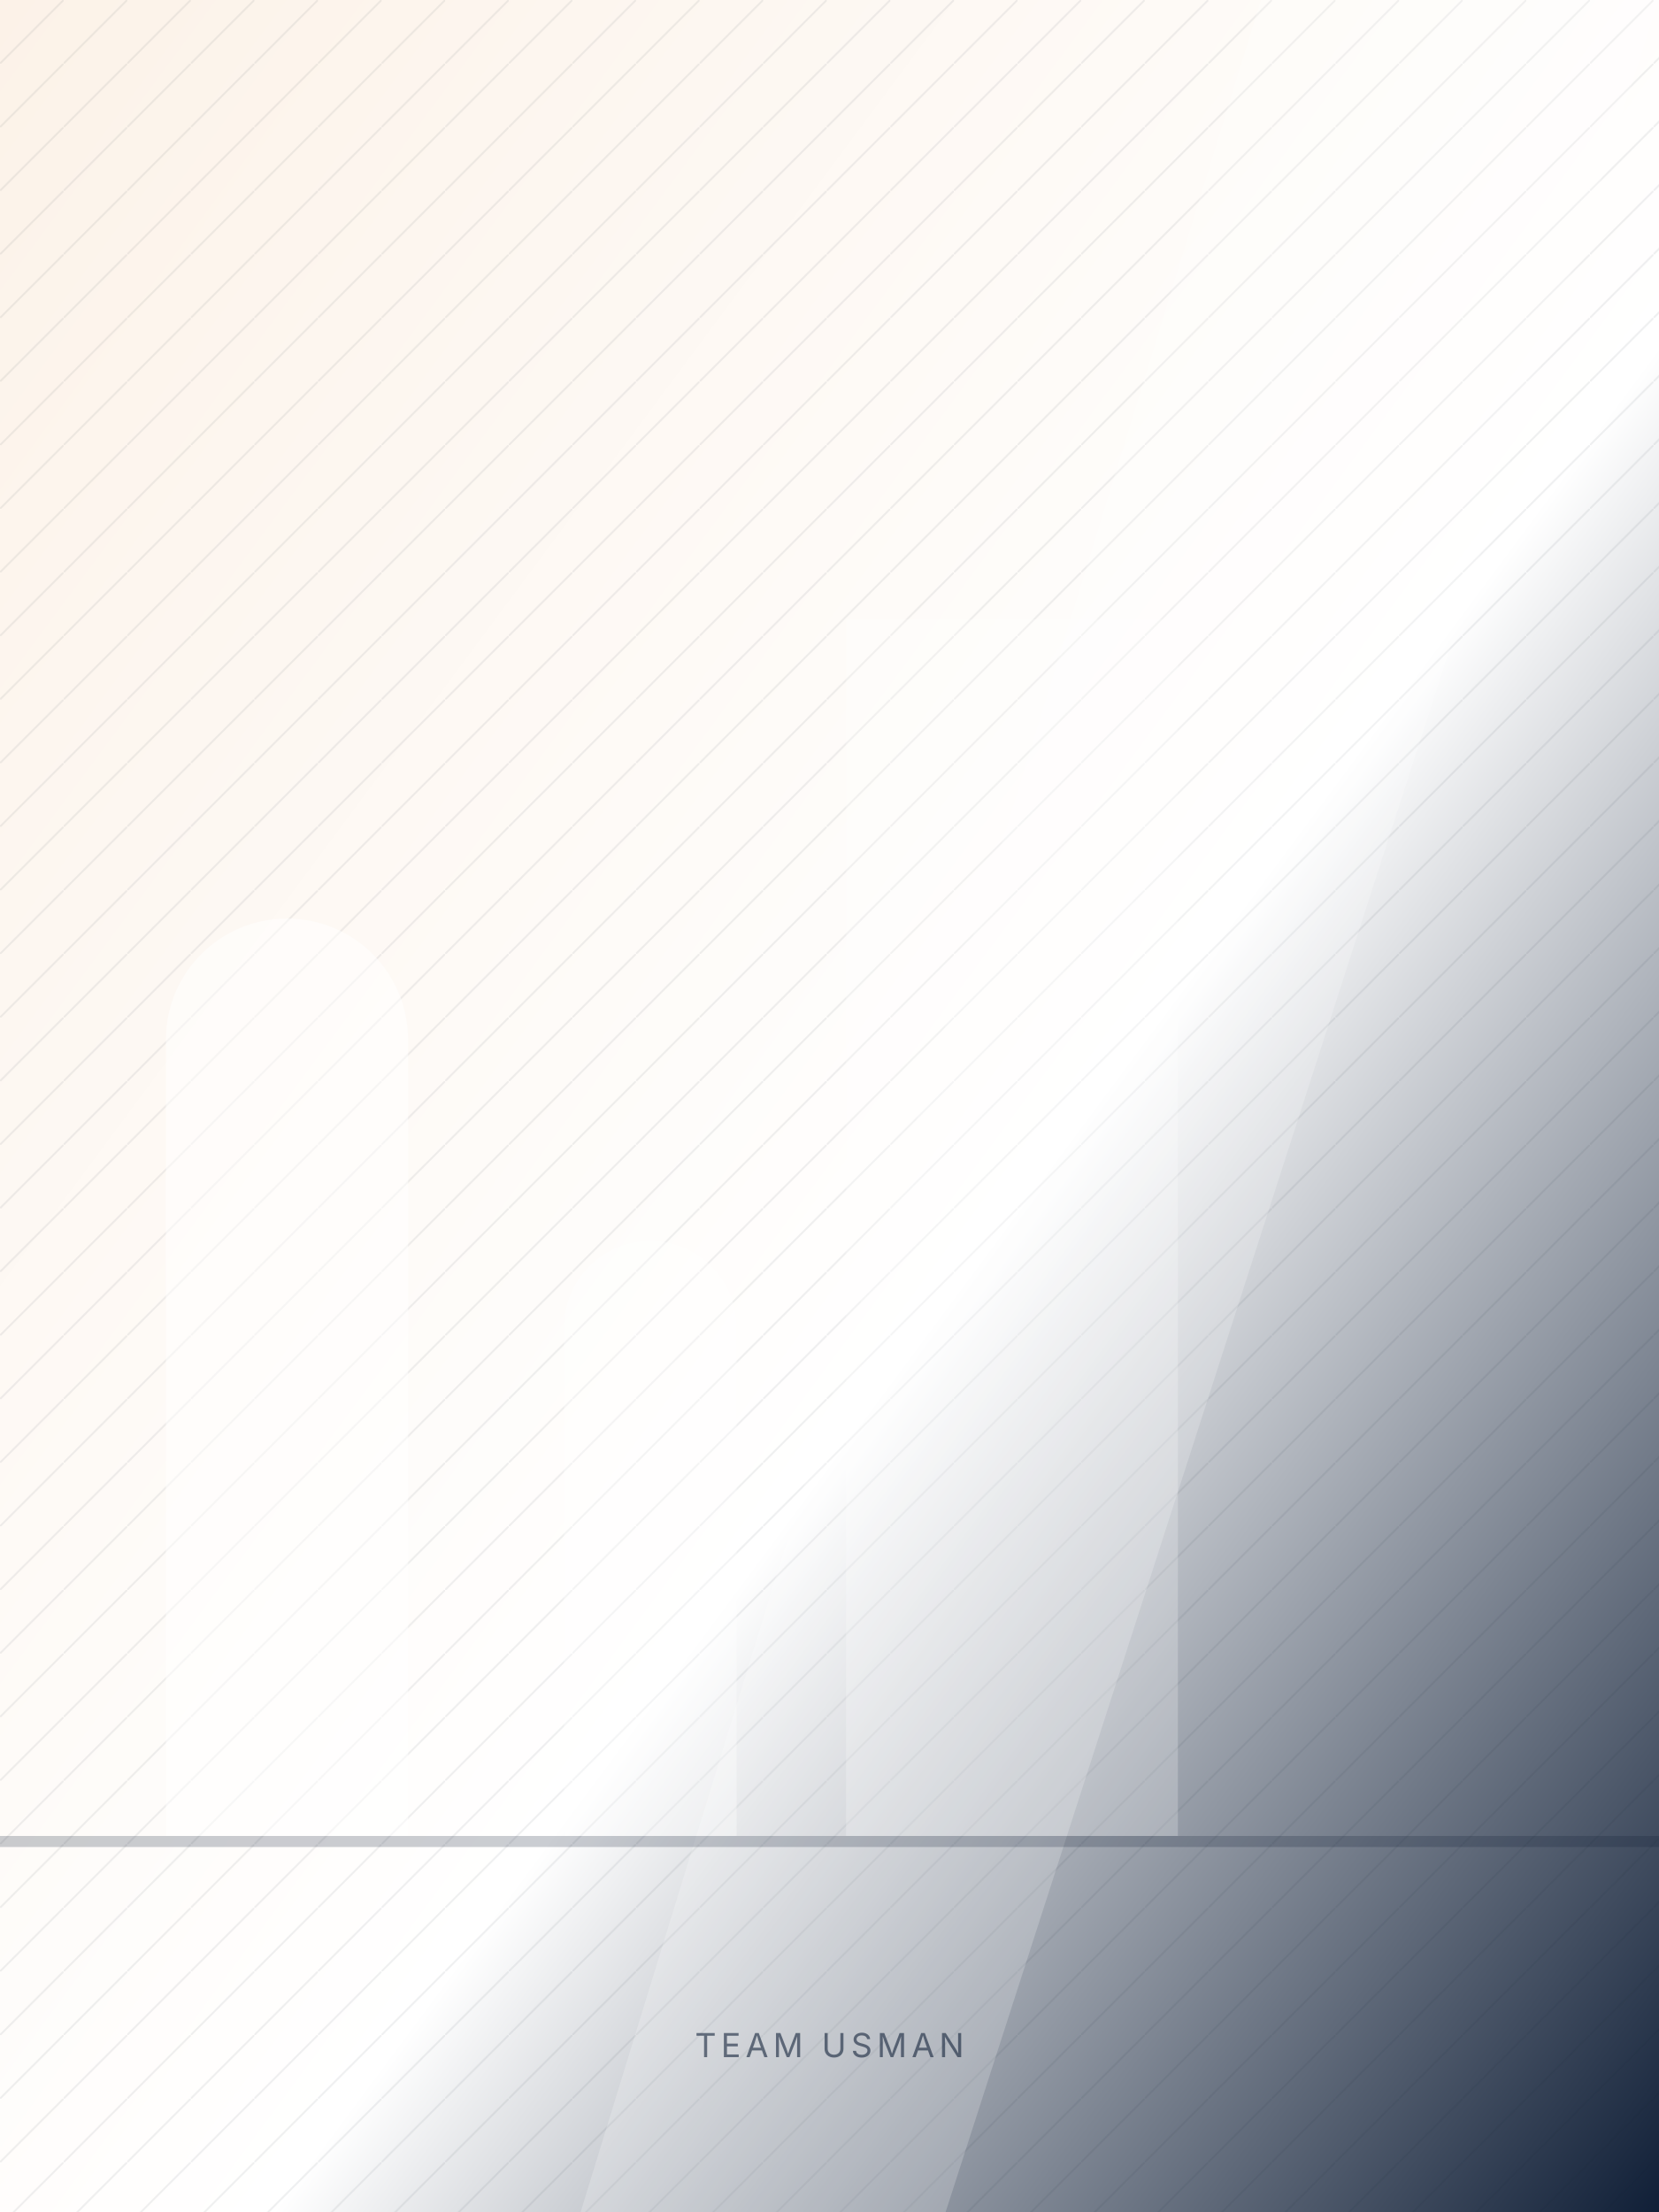
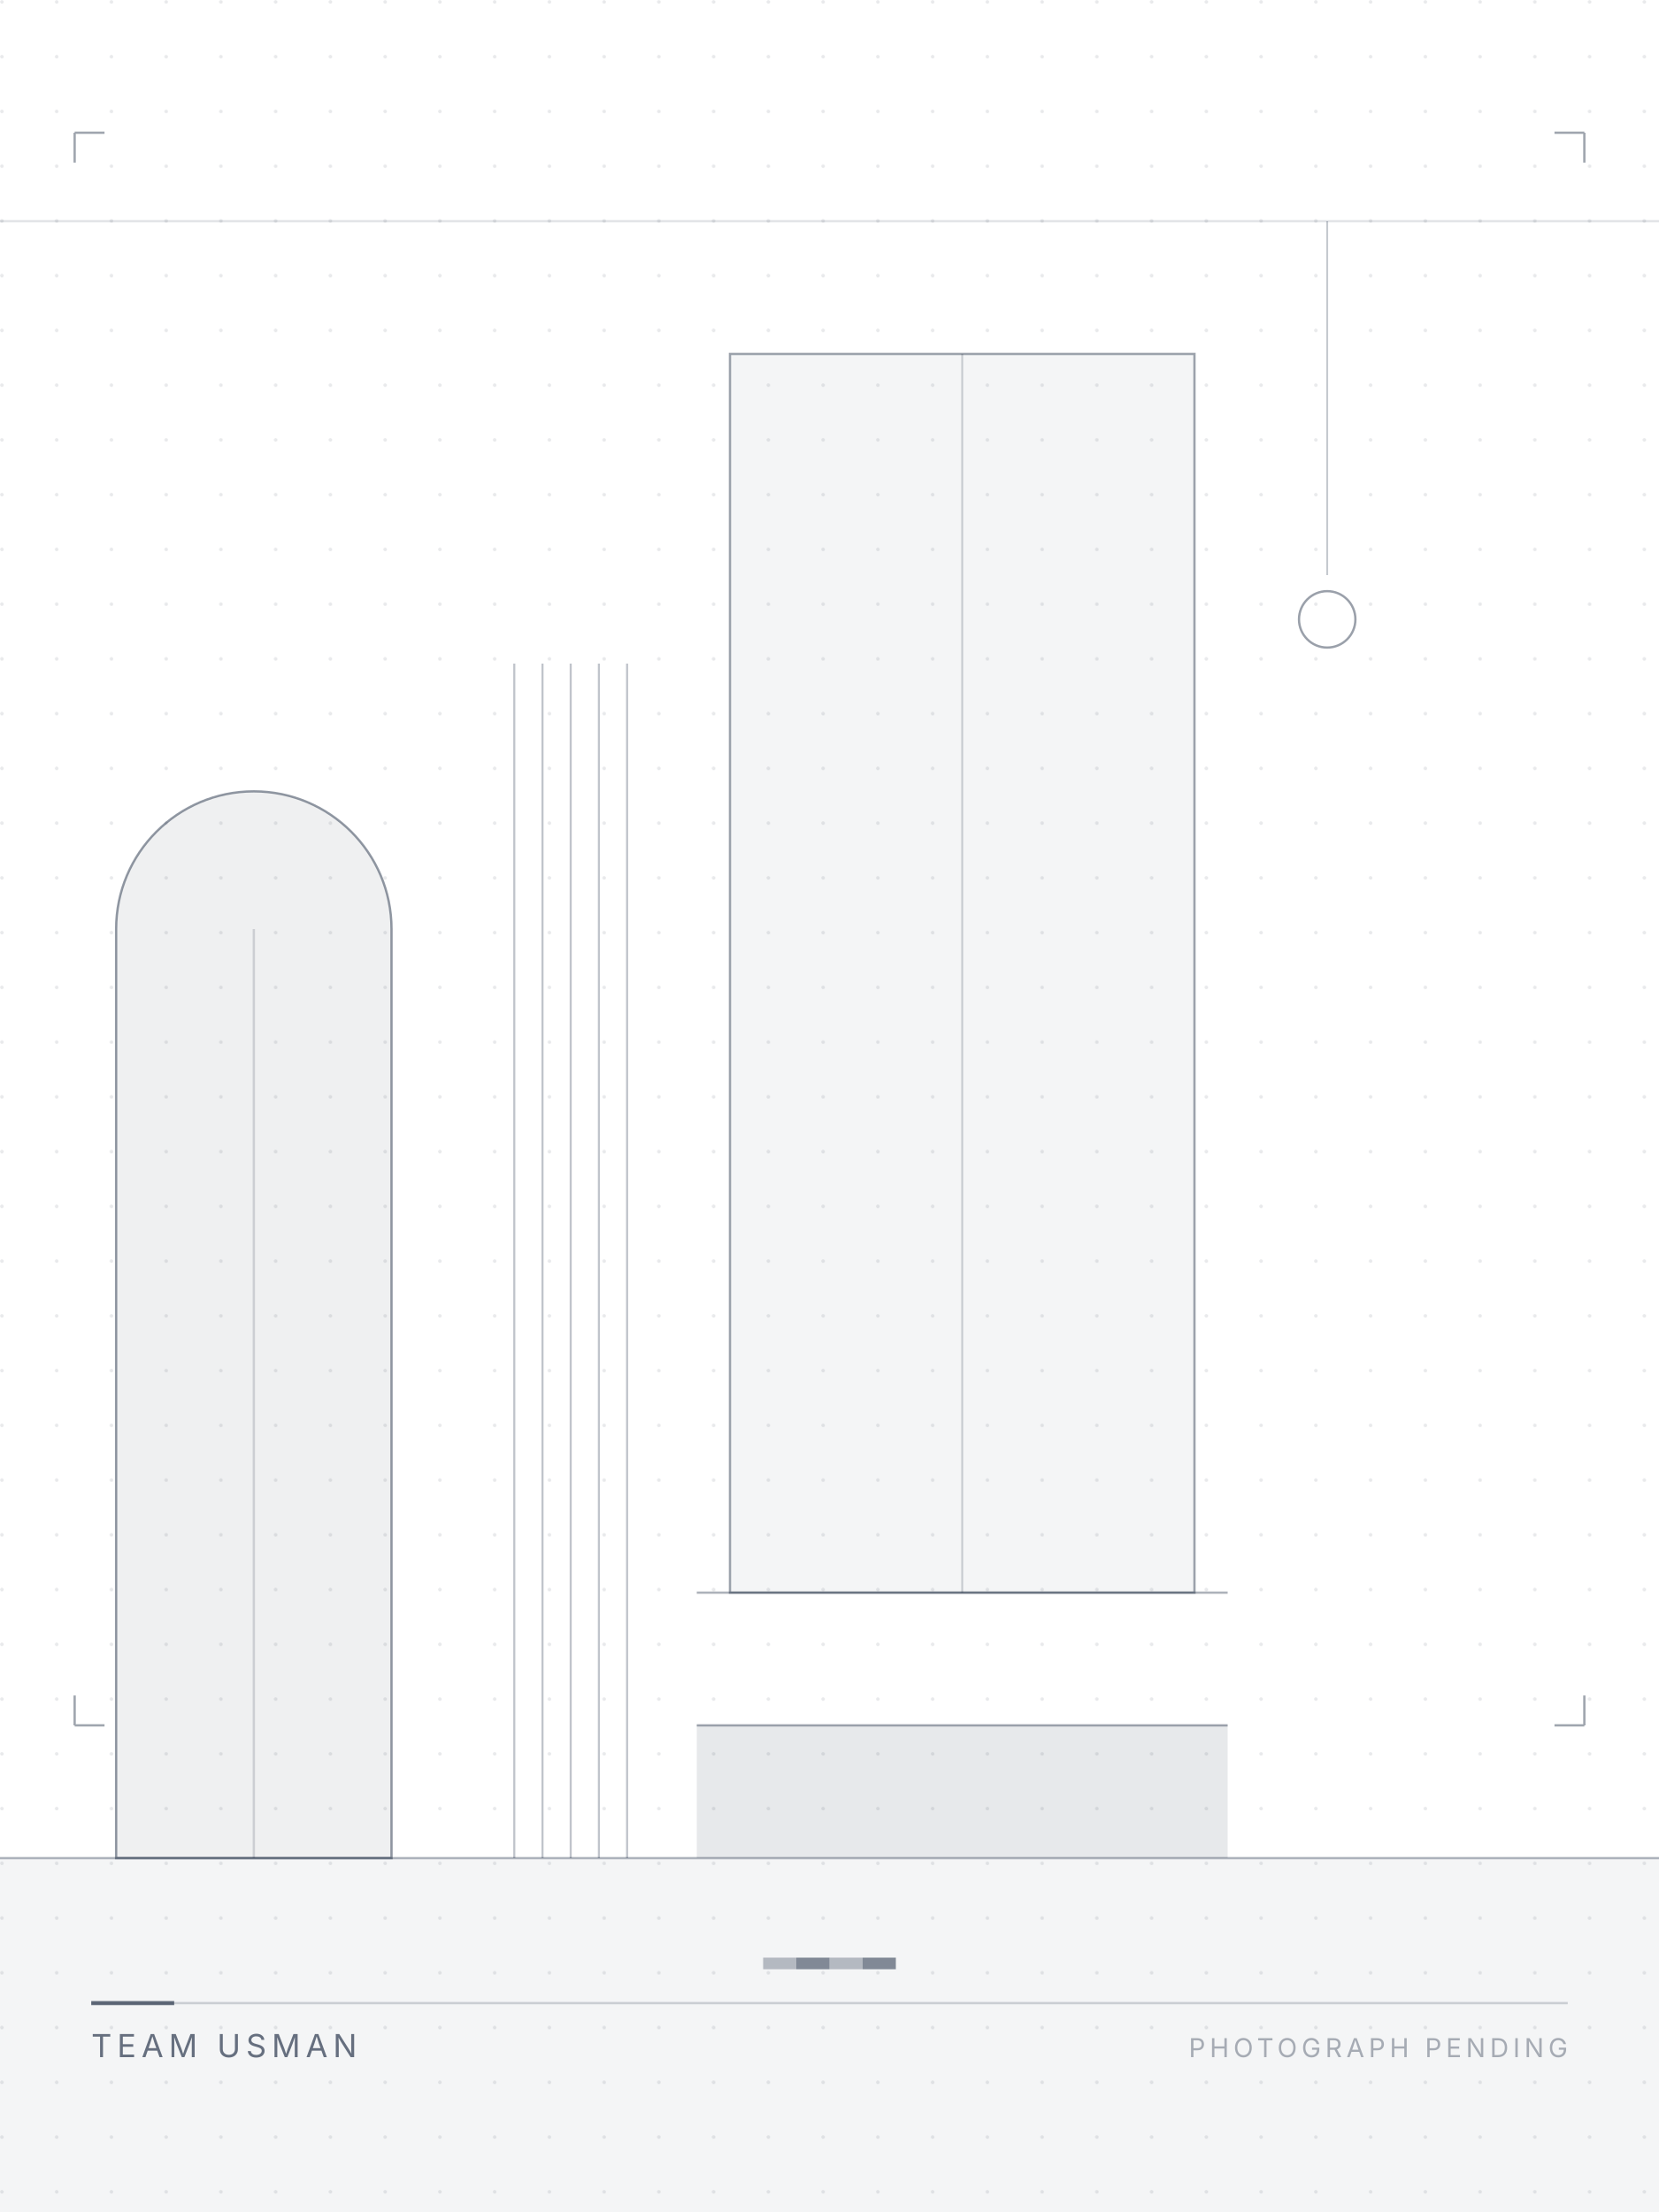
<svg xmlns="http://www.w3.org/2000/svg" viewBox="0 0 1200 1600" width="1200" height="1600">
  <defs>
-     <linearGradient id="g" x1="0" y1="0" x2="1" y2="1">
-       <stop offset="0%" stop-color="#fcf2e8" />
-       <stop offset="58%" stop-color="#ffffff" />
-       <stop offset="100%" stop-color="#0f1e36" />
-     </linearGradient>
-     <pattern id="d" width="46" height="46" patternUnits="userSpaceOnUse">
-       <path d="M0 46L46 0" stroke="#0f1e36" stroke-opacity="0.07" stroke-width="1.4" />
+     <pattern id="dots" width="39.6" height="39.6" patternUnits="userSpaceOnUse">
+       <circle cx="1.4" cy="1.4" r="1.3" fill="#0f1e36" fill-opacity="0.09" />
    </pattern>
  </defs>
-   <rect width="1200" height="1600" fill="url(#g)" />
-   <rect width="1200" height="1600" fill="url(#d)" />
-   <path d="M120 1328V752a87.6 87.6 0 0 1 175.2 0V1328Z" fill="#fff" fill-opacity="0.5" />
-   <path d="M408 1328V960a62.4 62.4 0 0 1 124.8 0V1328Z" fill="#fff" fill-opacity="0.34" />
-   <rect x="612" y="448" width="240" height="880" fill="#fff" fill-opacity="0.22" />
-   <path d="M912 0H1200L684 1600H420Z" fill="#fff" fill-opacity="0.2" />
-   <rect y="1328" width="1200" height="8" fill="#0f1e36" fill-opacity="0.22" />
-   <text x="600" y="1488" text-anchor="middle" font-family="system-ui,-apple-system,Segoe UI,sans-serif" font-size="24" letter-spacing="3.36" fill="#0f1e36" fill-opacity="0.58">TEAM USMAN</text>
+   <rect width="1200" height="1600" fill="#ffffff" />
+   <rect width="1200" height="1600" fill="url(#dots)" />
+   <path d="M0 160h1200" stroke="#0f1e36" stroke-opacity="0.12" stroke-width="1.667" />
+   <rect y="1344" width="1200" height="256" fill="#0f1e36" fill-opacity="0.045" />
+   <path d="M0 1344h1200" stroke="#0f1e36" stroke-opacity="0.32" stroke-width="1.667" />
+   <path d="M84 1344V672a99.6 99.6 0 0 1 199.2 0V1344Z" fill="#0f1e36" fill-opacity="0.07" stroke="#0f1e36" stroke-opacity="0.45" stroke-width="1.667" />
+   <path d="M183.6 672V1344" stroke="#0f1e36" stroke-opacity="0.16" stroke-width="1.667" />
+   <path d="M372 480V1344" stroke="#0f1e36" stroke-opacity="0.26" stroke-width="1.5" />
+   <path d="M392.4 480V1344" stroke="#0f1e36" stroke-opacity="0.26" stroke-width="1.5" />
+   <path d="M412.8 480V1344" stroke="#0f1e36" stroke-opacity="0.26" stroke-width="1.5" />
+   <path d="M433.2 480V1344" stroke="#0f1e36" stroke-opacity="0.26" stroke-width="1.5" />
+   <path d="M453.6 480V1344" stroke="#0f1e36" stroke-opacity="0.26" stroke-width="1.5" />
+   <rect x="528" y="256" width="336" height="896" fill="#0f1e36" fill-opacity="0.045" stroke="#0f1e36" stroke-opacity="0.4" stroke-width="1.667" />
+   <path d="M696 256v896" stroke="#0f1e36" stroke-opacity="0.2" stroke-width="1.333" />
+   <path d="M504 1152h384" stroke="#0f1e36" stroke-opacity="0.34" stroke-width="1.667" />
+   <path d="M504 1344h384v-96h-384Z" fill="#0f1e36" fill-opacity="0.1" />
+   <path d="M504 1248h384" stroke="#0f1e36" stroke-opacity="0.38" stroke-width="1.667" />
+   <path d="M960 160v256" stroke="#0f1e36" stroke-opacity="0.24" stroke-width="1.333" />
+   <circle cx="960" cy="448" r="20.4" fill="none" stroke="#0f1e36" stroke-opacity="0.42" stroke-width="1.667" />
+   <path d="M54 96v21.6M54 96h21.6" fill="none" stroke="#0f1e36" stroke-opacity="0.4" stroke-width="1.667" />
+   <path d="M1146 96v21.6M1146 96h-21.6" fill="none" stroke="#0f1e36" stroke-opacity="0.4" stroke-width="1.667" />
+   <path d="M54 1248v-21.6M54 1248h21.6" fill="none" stroke="#0f1e36" stroke-opacity="0.4" stroke-width="1.667" />
+   <path d="M1146 1248v-21.6M1146 1248h-21.6" fill="none" stroke="#0f1e36" stroke-opacity="0.4" stroke-width="1.667" />
+   <rect x="552" y="1416" width="24" height="8.4" fill="#0f1e36" fill-opacity="0.28" />
+   <rect x="576" y="1416" width="24" height="8.4" fill="#0f1e36" fill-opacity="0.5" />
+   <rect x="600" y="1416" width="24" height="8.4" fill="#0f1e36" fill-opacity="0.28" />
+   <rect x="624" y="1416" width="24" height="8.4" fill="#0f1e36" fill-opacity="0.5" />
+   <path d="M66 1448.9h1068" stroke="#0f1e36" stroke-opacity="0.18" stroke-width="1.667" />
+   <path d="M66 1448.9h60" stroke="#0f1e36" stroke-opacity="0.6" stroke-width="3" />
+   <text x="66" y="1488" font-family="system-ui,-apple-system,Segoe UI,sans-serif" font-size="23" letter-spacing="3.84" fill="#0f1e36" fill-opacity="0.62">TEAM USMAN</text>
+   <text x="1134" y="1488" text-anchor="end" font-family="system-ui,-apple-system,sans-serif" font-size="18.86" letter-spacing="3.12" fill="#0f1e36" fill-opacity="0.34">PHOTOGRAPH PENDING</text>
</svg>
